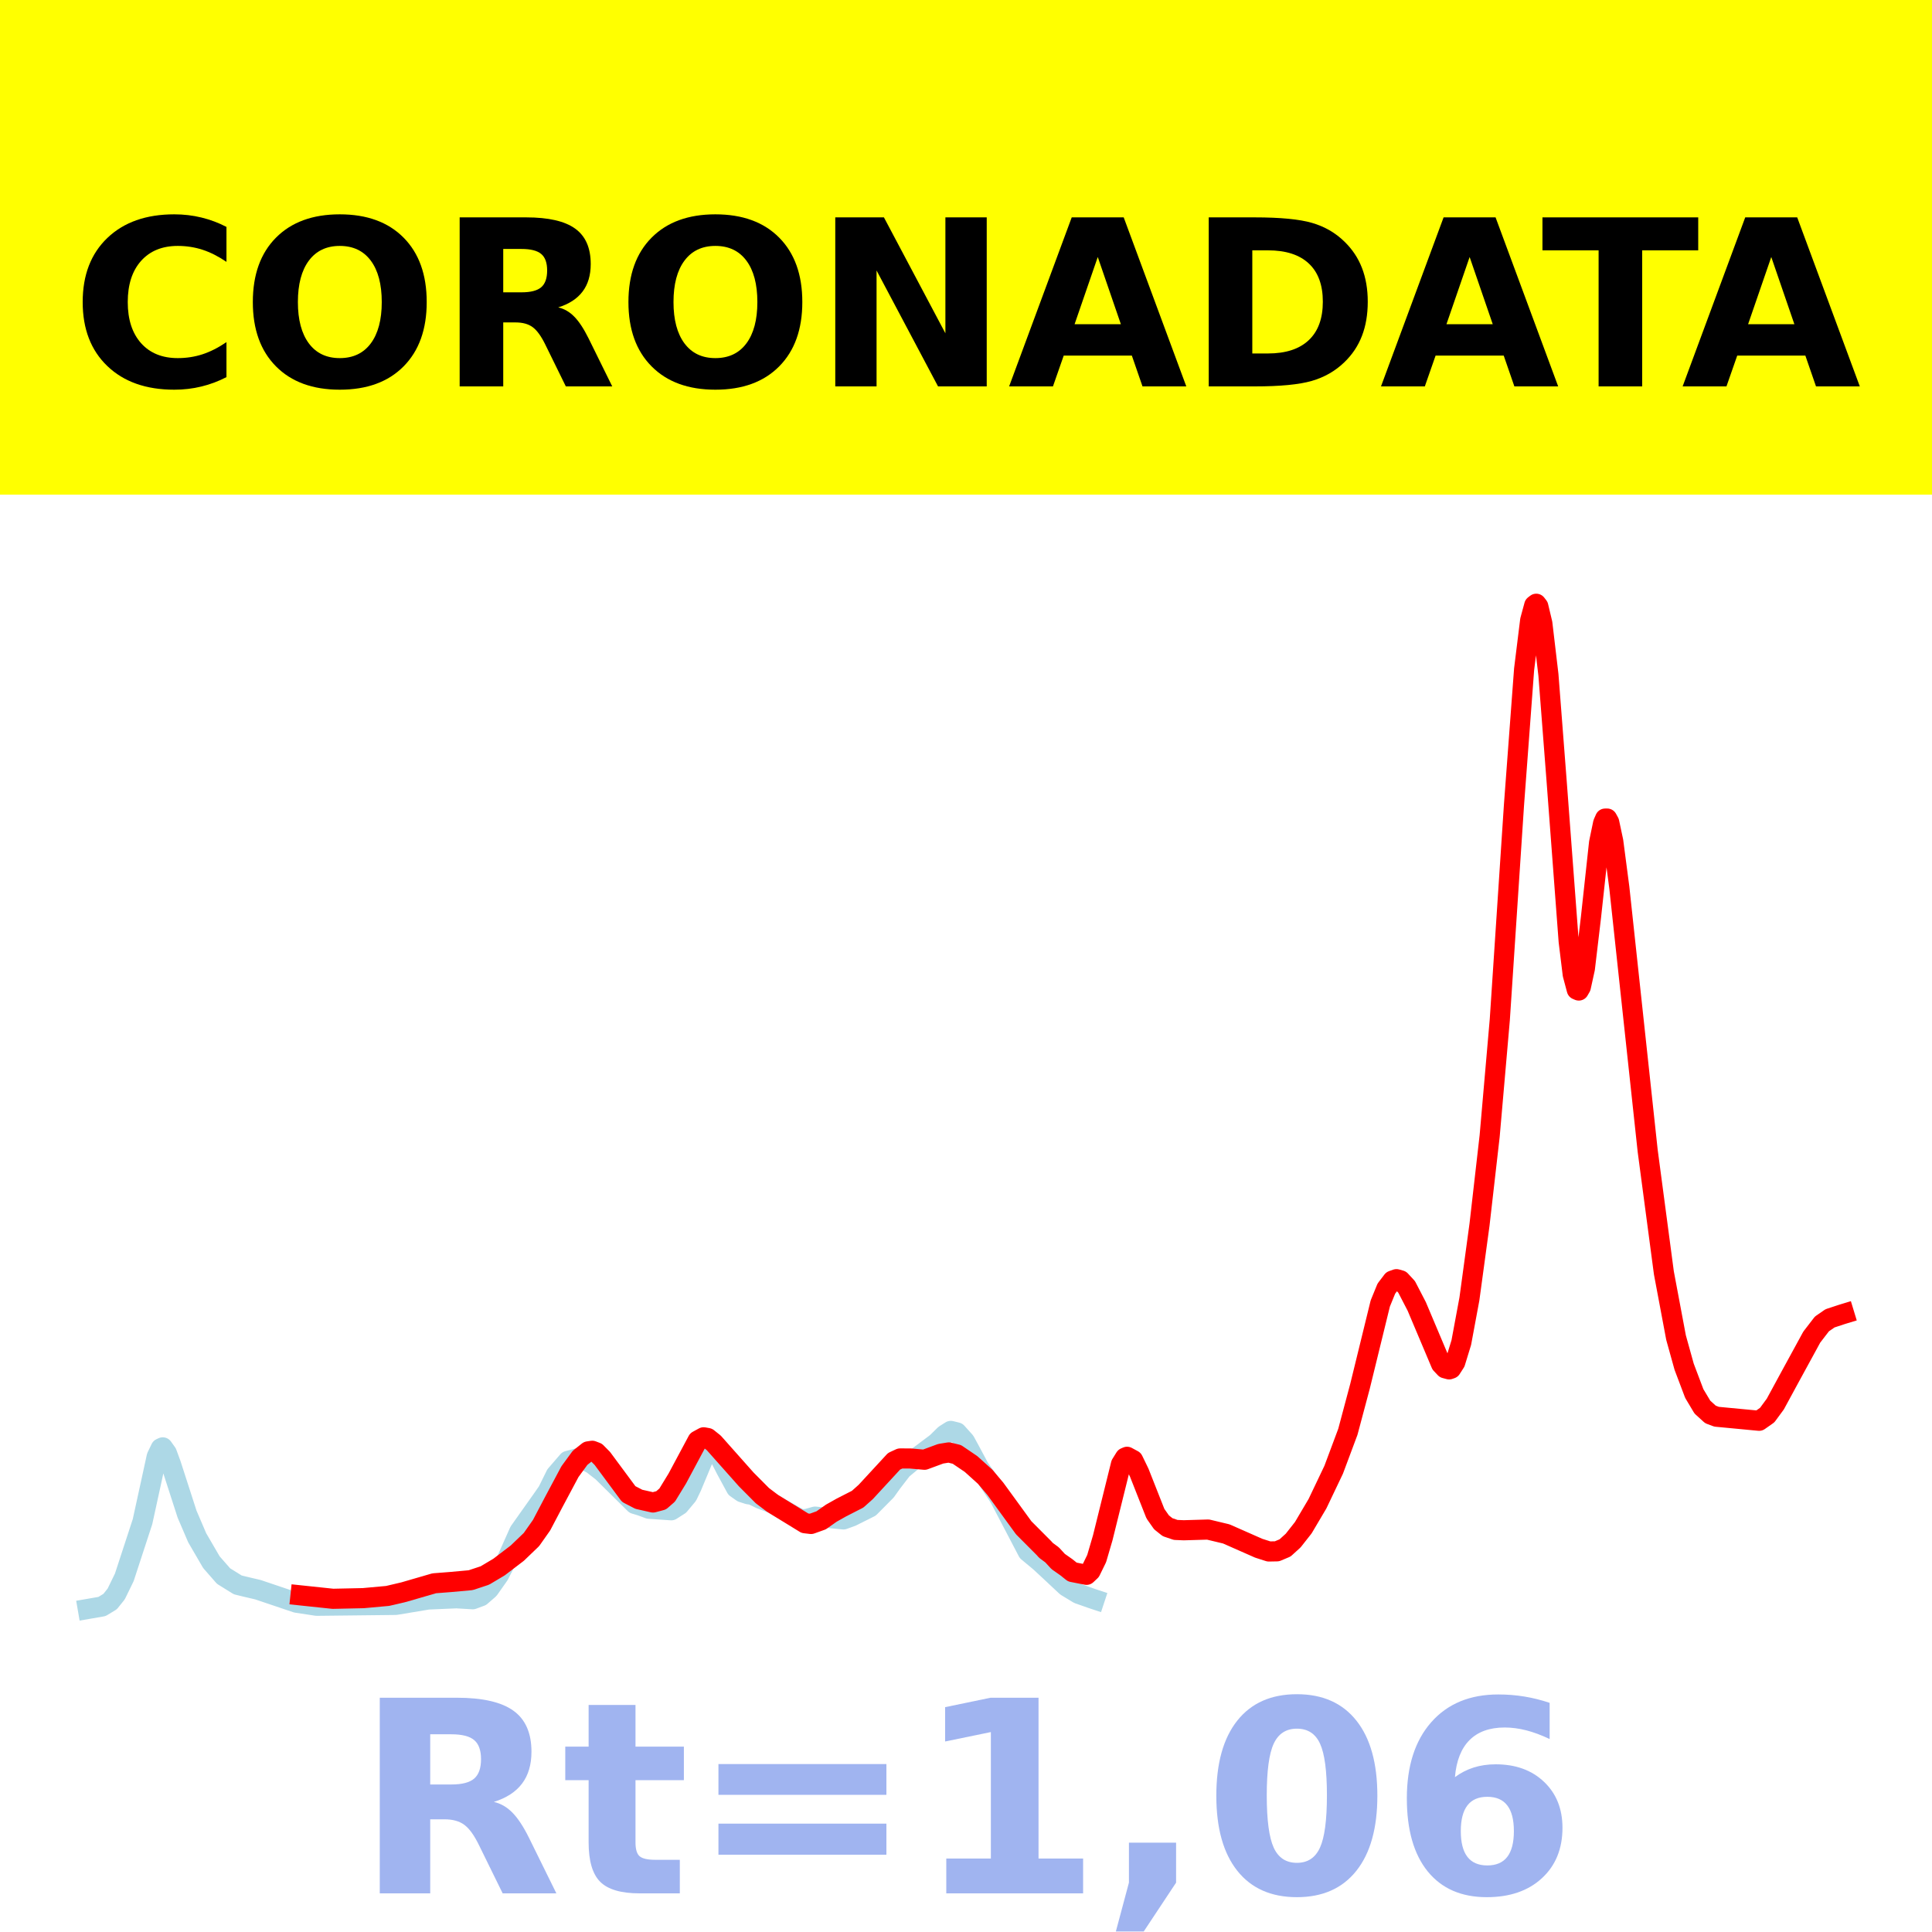
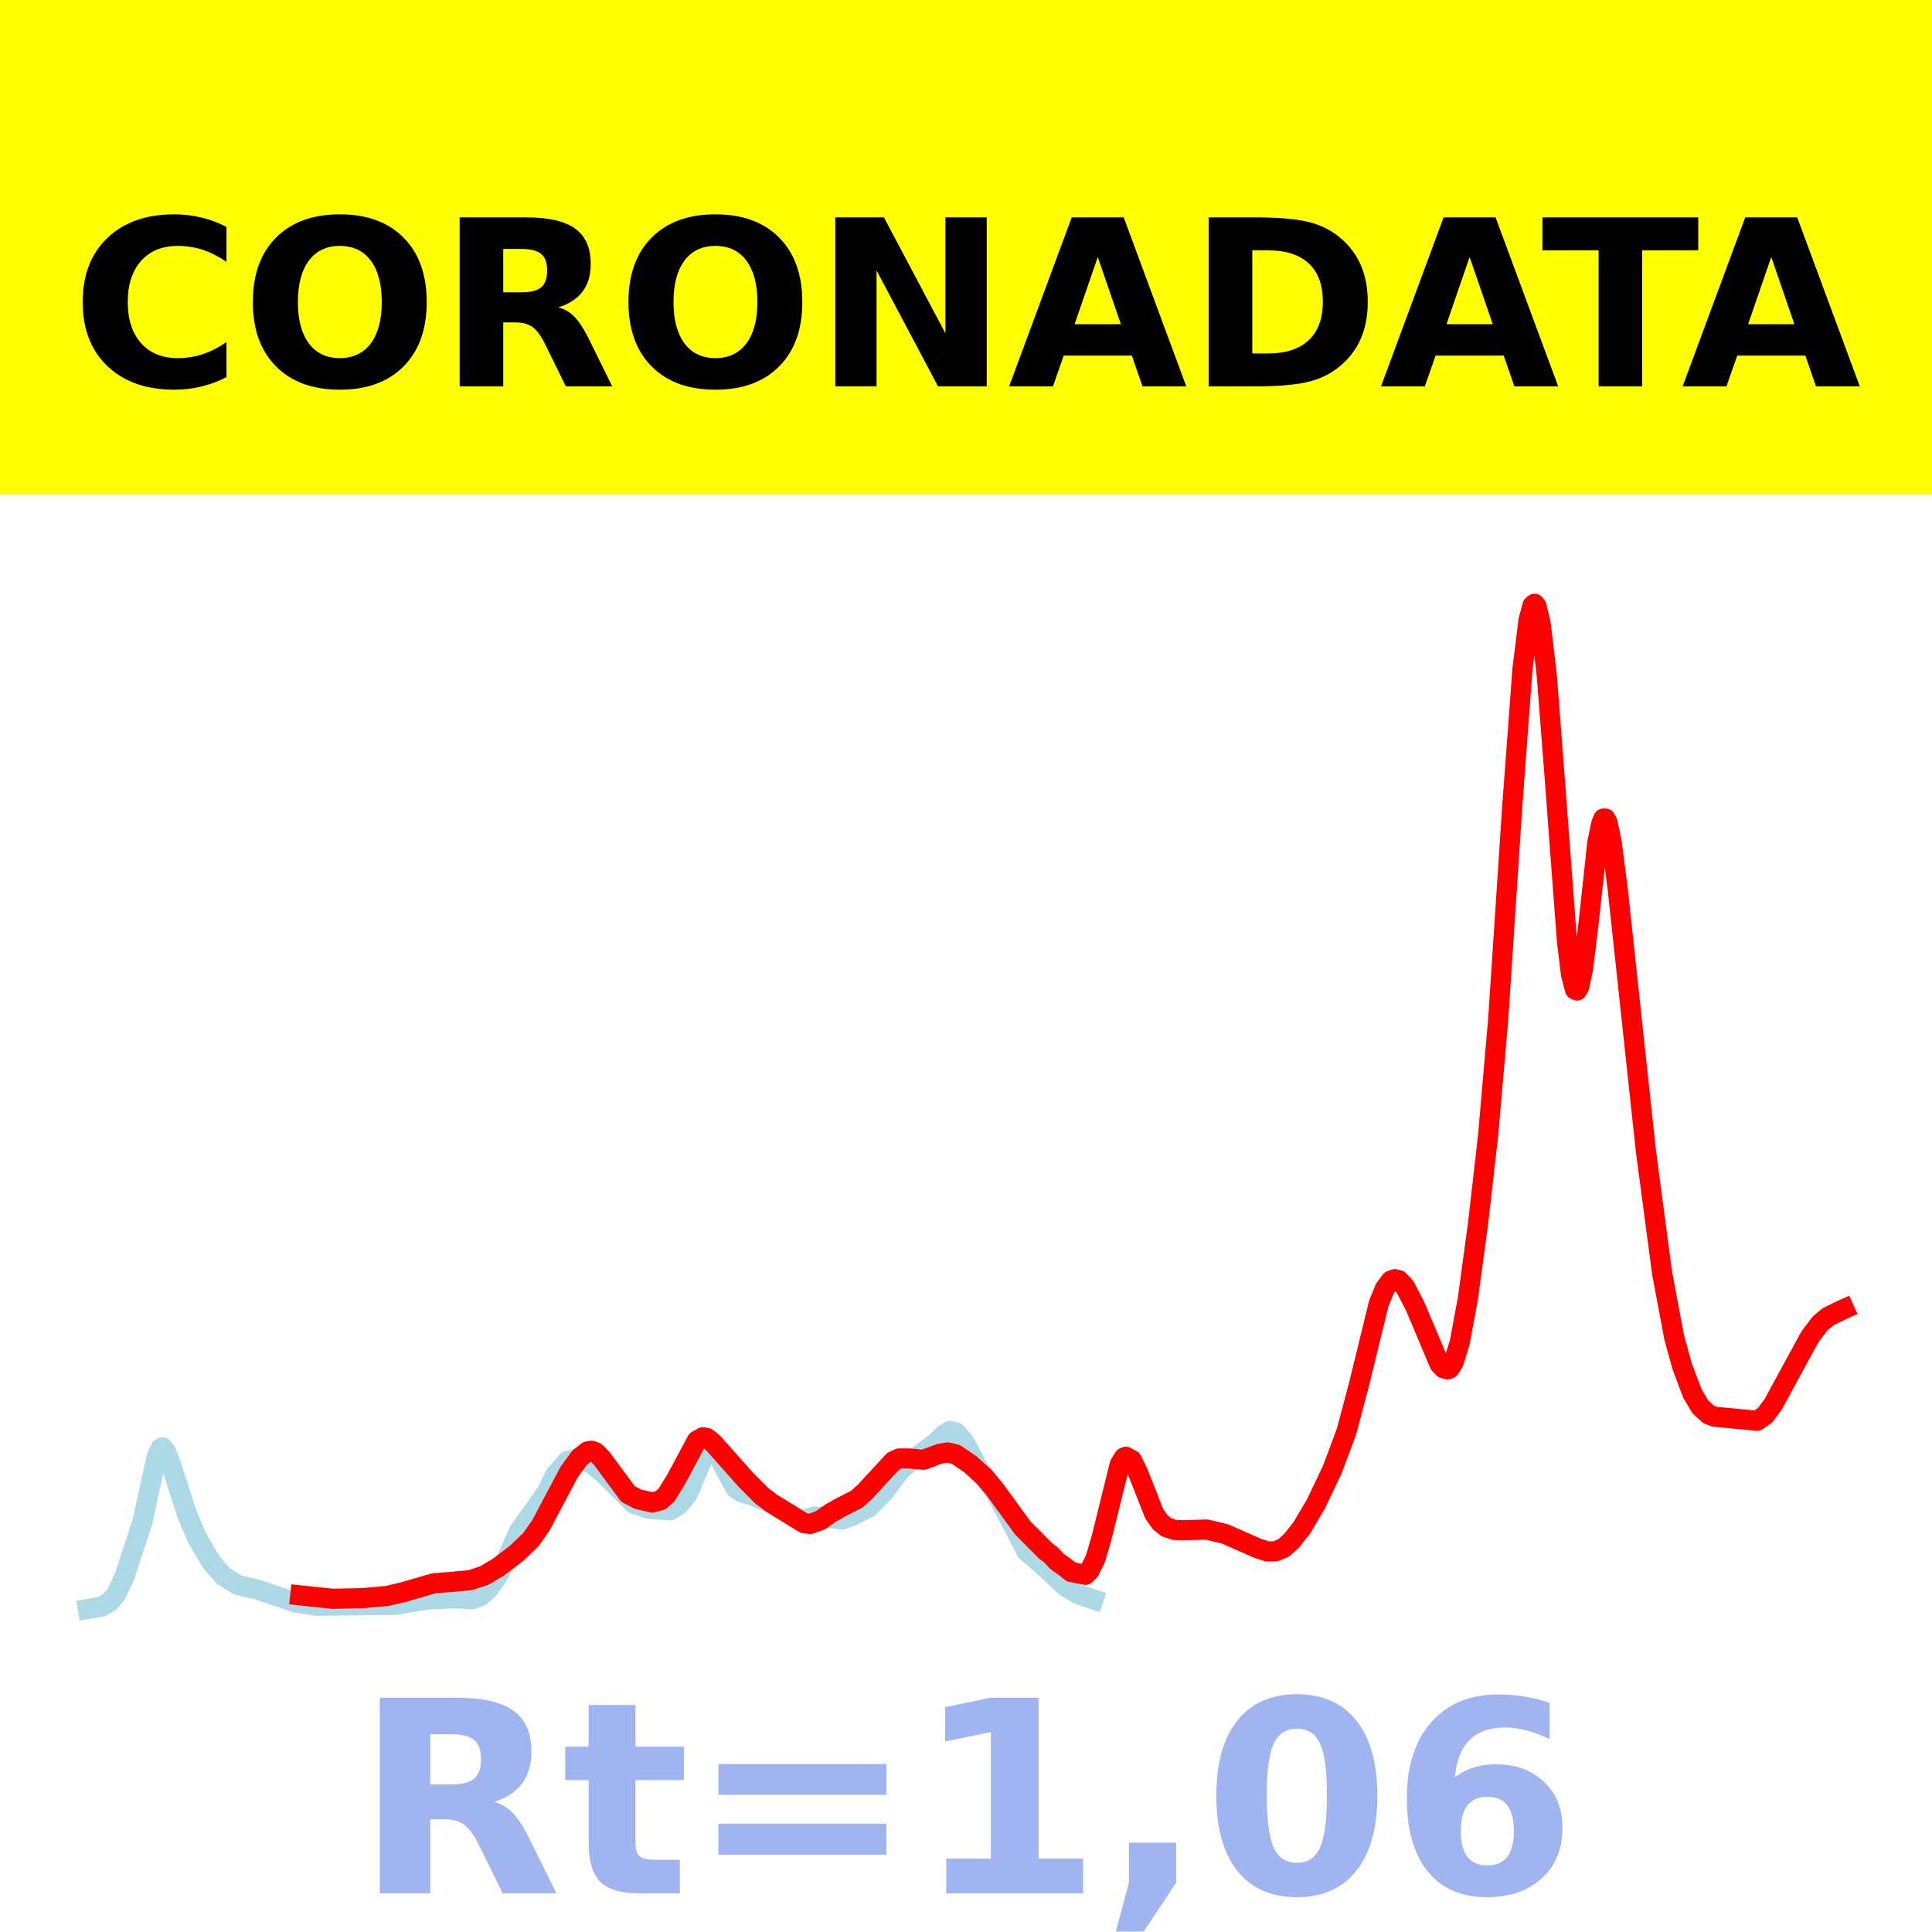
<svg xmlns="http://www.w3.org/2000/svg" xmlns:xlink="http://www.w3.org/1999/xlink" height="144pt" version="1.1" viewBox="0 0 144 144" width="144pt">
  <defs>
    <style type="text/css">*{stroke-linecap:butt;stroke-linejoin:round;}</style>
  </defs>
  <g id="figure_1">
    <g id="patch_1">
      <path d="M 0 144  L 144 144  L 144 0  L 0 0  z " style="fill:#ffffff;" />
    </g>
    <g id="axes_1">
      <g id="patch_2">
        <path d="M 0 144  L 144 144  L 144 0  L 0 0  z " style="fill:#ffffff;" />
      </g>
      <g id="line2d_1">
-         <path clip-path="url(#p100967e793)" d="M 6.545 119.923  L 7.602 119.74  L 8.206 119.373  L 8.659 118.808  L 9.263 117.571  L 10.622 113.416  L 11.226 110.651  L 11.679 108.571  L 11.981 107.947  L 12.132 107.878  L 12.434 108.301  L 12.736 109.119  L 13.944 112.857  L 14.699 114.619  L 15.756 116.435  L 16.662 117.47  L 17.719 118.128  L 18.323 118.275  L 19.229 118.488  L 22.098 119.456  L 23.607 119.685  L 29.496 119.619  L 31.912 119.217  L 34.026 119.127  L 35.234 119.199  L 35.838 118.975  L 36.442 118.45  L 37.197 117.377  L 37.801 116.188  L 38.707 114.154  L 40.367 111.811  L 40.82 111.161  L 41.424 109.936  L 42.33 108.886  L 43.236 108.646  L 44.142 109.117  L 44.897 109.705  L 47.313 112.093  L 47.766 112.229  L 48.37 112.453  L 50.031 112.568  L 50.635 112.182  L 51.239 111.458  L 51.541 110.832  L 52.447 108.662  L 52.9 108.081  L 53.202 108.047  L 53.504 108.334  L 54.108 109.512  L 54.863 110.905  L 55.316 111.225  L 55.768 111.371  L 56.07 111.417  L 56.674 111.711  L 57.58 112.056  L 58.335 112.499  L 59.241 113.01  L 59.694 113.248  L 60.147 113.211  L 60.751 113.04  L 62.865 113.248  L 63.469 113.029  L 64.828 112.35  L 66.036 111.131  L 66.489 110.497  L 67.244 109.517  L 67.999 108.892  L 69.811 107.532  L 70.415 106.937  L 70.868 106.652  L 71.321 106.764  L 71.925 107.436  L 72.377 108.269  L 72.981 109.399  L 73.585 110.256  L 74.491 111.617  L 76.605 115.656  L 77.511 116.409  L 78.266 117.11  L 79.474 118.242  L 80.38 118.791  L 81.437 119.162  L 81.588 119.212  L 81.588 119.212  " style="fill:none;stroke:#add8e6;stroke-linecap:square;stroke-width:1.5;" />
+         <path clip-path="url(#pa3f3a7e8e8)" d="M 6.545 119.923  L 7.601 119.74  L 8.204 119.373  L 8.657 118.808  L 9.26 117.571  L 10.618 113.416  L 11.221 110.651  L 11.673 108.571  L 11.975 107.947  L 12.126 107.878  L 12.427 108.301  L 12.729 109.119  L 13.935 112.857  L 14.69 114.619  L 15.745 116.435  L 16.65 117.47  L 17.706 118.128  L 18.309 118.275  L 19.214 118.488  L 22.08 119.456  L 23.588 119.685  L 29.47 119.619  L 31.883 119.217  L 33.994 119.127  L 35.201 119.199  L 35.804 118.975  L 36.407 118.45  L 37.161 117.377  L 37.765 116.188  L 38.669 114.154  L 40.328 111.811  L 40.781 111.161  L 41.384 109.936  L 42.289 108.886  L 43.194 108.646  L 44.099 109.117  L 44.853 109.705  L 47.266 112.093  L 47.718 112.229  L 48.322 112.453  L 49.981 112.568  L 50.584 112.182  L 51.187 111.458  L 51.489 110.832  L 52.394 108.662  L 52.846 108.081  L 53.148 108.047  L 53.45 108.334  L 54.053 109.512  L 54.807 110.905  L 55.259 111.225  L 55.712 111.371  L 56.013 111.417  L 56.617 111.711  L 57.522 112.056  L 58.276 112.499  L 59.181 113.01  L 59.633 113.248  L 60.085 113.211  L 60.689 113.04  L 62.8 113.248  L 63.403 113.029  L 64.761 112.35  L 65.967 111.131  L 66.42 110.497  L 67.174 109.517  L 67.928 108.892  L 69.738 107.532  L 70.341 106.937  L 70.793 106.652  L 71.246 106.764  L 71.849 107.436  L 72.302 108.269  L 72.905 109.399  L 73.508 110.256  L 74.413 111.617  L 76.525 115.656  L 77.429 116.409  L 78.183 117.11  L 79.39 118.242  L 80.295 118.791  L 81.351 119.162  L 81.501 119.212  L 81.501 119.212  " style="fill:none;stroke:#add8e6;stroke-linecap:square;stroke-width:1.5;" />
      </g>
      <g id="line2d_2">
-         <path clip-path="url(#p100967e793)" d="M 22.399 118.91  L 24.815 119.165  L 27.08 119.116  L 28.892 118.951  L 30.1 118.667  L 32.365 118.009  L 33.573 117.915  L 35.083 117.778  L 36.14 117.428  L 37.197 116.798  L 38.556 115.762  L 39.612 114.748  L 40.367 113.676  L 41.273 111.954  L 42.481 109.689  L 43.236 108.657  L 43.84 108.177  L 44.142 108.132  L 44.444 108.248  L 44.897 108.706  L 46.86 111.357  L 47.615 111.748  L 48.672 111.987  L 49.276 111.827  L 49.729 111.432  L 50.484 110.197  L 51.994 107.376  L 52.447 107.128  L 52.749 107.183  L 53.202 107.545  L 55.617 110.264  L 56.825 111.479  L 57.58 112.049  L 59.996 113.533  L 60.449 113.587  L 61.204 113.316  L 61.959 112.784  L 62.714 112.359  L 63.922 111.742  L 64.526 111.203  L 66.64 108.913  L 67.093 108.705  L 67.848 108.707  L 68.905 108.801  L 70.113 108.355  L 70.717 108.256  L 71.321 108.404  L 72.377 109.12  L 73.434 110.074  L 74.189 110.969  L 76.303 113.874  L 77.813 115.39  L 77.964 115.558  L 78.417 115.892  L 78.87 116.385  L 79.474 116.809  L 79.927 117.17  L 80.984 117.378  L 81.286 117.093  L 81.739 116.167  L 82.192 114.62  L 83.551 109.134  L 83.853 108.647  L 84.004 108.58  L 84.457 108.825  L 84.91 109.759  L 86.118 112.82  L 86.571 113.465  L 87.024 113.827  L 87.628 114.032  L 88.232 114.057  L 90.043 114.004  L 91.402 114.33  L 93.818 115.396  L 94.573 115.638  L 95.177 115.627  L 95.781 115.373  L 96.385 114.825  L 97.14 113.866  L 98.197 112.079  L 99.405 109.546  L 100.462 106.718  L 101.368 103.322  L 102.878 97.153  L 103.331 96.045  L 103.784 95.449  L 104.086 95.342  L 104.388 95.428  L 104.841 95.917  L 105.595 97.371  L 107.407 101.663  L 107.709 101.984  L 108.011 102.065  L 108.162 102.012  L 108.464 101.542  L 108.917 100.064  L 109.521 96.814  L 110.276 91.265  L 111.031 84.664  L 111.786 76.002  L 112.843 60.005  L 113.598 49.887  L 114.051 46.228  L 114.353 45.117  L 114.504 45  L 114.655 45.194  L 114.957 46.46  L 115.41 50.294  L 116.014 58.113  L 116.92 70.163  L 117.222 72.632  L 117.524 73.763  L 117.675 73.828  L 117.826 73.565  L 118.128 72.188  L 118.581 68.374  L 119.185 62.812  L 119.487 61.356  L 119.638 61.013  L 119.789 61.011  L 119.94 61.286  L 120.242 62.703  L 120.695 66.157  L 122.808 85.77  L 124.016 94.872  L 124.922 99.695  L 125.526 101.867  L 126.281 103.865  L 126.885 104.876  L 127.489 105.425  L 127.942 105.595  L 131.113 105.896  L 131.717 105.472  L 132.321 104.651  L 133.378 102.704  L 135.039 99.66  L 135.794 98.679  L 136.398 98.261  L 137.304 97.963  L 137.455 97.917  L 137.455 97.917  " style="fill:none;stroke:#ff0000;stroke-linecap:square;stroke-width:1.5;" />
+         <path clip-path="url(#pa3f3a7e8e8)" d="M 22.381 118.91  L 24.794 119.165  L 27.057 119.116  L 28.866 118.951  L 30.073 118.667  L 32.335 118.009  L 33.542 117.915  L 35.05 117.778  L 36.106 117.428  L 37.161 116.798  L 38.519 115.762  L 39.574 114.748  L 40.328 113.676  L 41.233 111.954  L 42.44 109.689  L 43.194 108.657  L 43.797 108.177  L 44.099 108.132  L 44.401 108.248  L 44.853 108.706  L 46.814 111.357  L 47.568 111.748  L 48.623 111.987  L 49.227 111.827  L 49.679 111.432  L 50.433 110.197  L 51.941 107.376  L 52.394 107.128  L 52.695 107.183  L 53.148 107.545  L 55.561 110.264  L 56.767 111.479  L 57.522 112.049  L 59.935 113.533  L 60.387 113.587  L 61.141 113.316  L 61.895 112.784  L 62.649 112.359  L 63.856 111.742  L 64.459 111.203  L 66.571 108.913  L 67.023 108.705  L 67.777 108.707  L 68.833 108.801  L 70.039 108.355  L 70.643 108.256  L 71.246 108.404  L 72.302 109.12  L 73.357 110.074  L 74.111 110.969  L 76.223 113.874  L 77.731 115.39  L 77.882 115.558  L 78.334 115.892  L 78.787 116.385  L 79.39 116.809  L 79.842 117.17  L 80.898 117.378  L 81.2 117.093  L 81.652 116.167  L 82.105 114.62  L 83.462 109.134  L 83.764 108.647  L 83.915 108.58  L 84.367 108.825  L 84.819 109.759  L 86.026 112.82  L 86.478 113.465  L 86.931 113.827  L 87.534 114.032  L 88.137 114.057  L 89.947 114.004  L 91.305 114.33  L 93.718 115.396  L 94.472 115.638  L 95.075 115.627  L 95.678 115.373  L 96.282 114.825  L 97.036 113.866  L 98.091 112.079  L 99.298 109.546  L 100.354 106.718  L 101.258 103.322  L 102.767 97.153  L 103.219 96.045  L 103.672 95.449  L 103.973 95.342  L 104.275 95.428  L 104.727 95.917  L 105.481 97.371  L 107.291 101.663  L 107.593 101.984  L 107.894 102.065  L 108.045 102.012  L 108.347 101.542  L 108.799 100.064  L 109.403 96.814  L 110.157 91.265  L 110.911 84.664  L 111.665 76.002  L 112.721 60.005  L 113.475 49.887  L 113.927 46.228  L 114.229 45.117  L 114.38 45  L 114.53 45.194  L 114.832 46.46  L 115.284 50.294  L 115.888 58.113  L 116.793 70.163  L 117.094 72.632  L 117.396 73.763  L 117.547 73.828  L 117.698 73.565  L 117.999 72.188  L 118.452 68.374  L 119.055 62.812  L 119.357 61.356  L 119.507 61.013  L 119.658 61.011  L 119.809 61.286  L 120.111 62.703  L 120.563 66.157  L 122.674 85.77  L 123.881 94.872  L 124.786 99.695  L 125.389 101.867  L 126.143 103.865  L 126.747 104.876  L 127.35 105.425  L 127.802 105.595  L 130.969 105.896  L 131.573 105.472  L 132.176 104.651  L 133.232 102.704  L 134.891 99.659  L 135.645 98.654  L 136.248 98.15  L 137.153 97.699  L 137.455 97.563  L 137.455 97.563  " style="fill:none;stroke:#ff0000;stroke-linecap:square;stroke-width:1.5;" />
      </g>
      <g id="patch_3">
        <path d="M 0 144  L 0 0  " style="fill:none;stroke:#ffffff;stroke-linecap:square;stroke-linejoin:miter;stroke-width:0.8;" />
      </g>
      <g id="patch_4">
        <path d="M 144 144  L 144 0  " style="fill:none;stroke:#ffffff;stroke-linecap:square;stroke-linejoin:miter;stroke-width:0.8;" />
      </g>
      <g id="patch_5">
        <path d="M 0 144  L 144 144  " style="fill:none;stroke:#ffffff;stroke-linecap:square;stroke-linejoin:miter;stroke-width:0.8;" />
      </g>
      <g id="patch_6">
        <path d="M 0 0  L 144 0  " style="fill:none;stroke:#ffffff;stroke-linecap:square;stroke-linejoin:miter;stroke-width:0.8;" />
      </g>
    </g>
    <g id="text_1">
      <g id="patch_7">
        <path d="M -64.848 36.368  L 208.848 36.368  L 208.848 -7.654  L -64.848 -7.654  z " style="fill:#ffff00;stroke:#ffff00;stroke-linejoin:miter;" />
      </g>
      <g transform="translate(72 9.45018)scale(0.1728 -0.1728)" />
      <g transform="translate(-60.87375 28.8)scale(0.1728 -0.1728)">
        <defs>
          <path id="DejaVuSans-Bold-32" />
          <path d="M 67 4  Q 61.812 1.312 56.203 -0.047  Q 50.594 -1.422 44.484 -1.422  Q 26.266 -1.422 15.625 8.766  Q 4.984 18.953 4.984 36.375  Q 4.984 53.859 15.625 64.031  Q 26.266 74.219 44.484 74.219  Q 50.594 74.219 56.203 72.844  Q 61.812 71.484 67 68.797  L 67 53.719  Q 61.766 57.281 56.688 58.938  Q 51.609 60.594 46 60.594  Q 35.938 60.594 30.172 54.141  Q 24.422 47.703 24.422 36.375  Q 24.422 25.094 30.172 18.641  Q 35.938 12.203 46 12.203  Q 51.609 12.203 56.688 13.859  Q 61.766 15.531 67 19.094  z " id="DejaVuSans-Bold-67" />
          <path d="M 42.484 60.594  Q 33.891 60.594 29.156 54.25  Q 24.422 47.906 24.422 36.375  Q 24.422 24.906 29.156 18.547  Q 33.891 12.203 42.484 12.203  Q 51.125 12.203 55.859 18.547  Q 60.594 24.906 60.594 36.375  Q 60.594 47.906 55.859 54.25  Q 51.125 60.594 42.484 60.594  z M 42.484 74.219  Q 60.062 74.219 70.016 64.156  Q 79.984 54.109 79.984 36.375  Q 79.984 18.703 70.016 8.641  Q 60.062 -1.422 42.484 -1.422  Q 24.953 -1.422 14.969 8.641  Q 4.984 18.703 4.984 36.375  Q 4.984 54.109 14.969 64.156  Q 24.953 74.219 42.484 74.219  z " id="DejaVuSans-Bold-79" />
          <path d="M 35.891 40.578  Q 41.797 40.578 44.359 42.766  Q 46.922 44.969 46.922 50  Q 46.922 54.984 44.359 57.125  Q 41.797 59.281 35.891 59.281  L 27.984 59.281  L 27.984 40.578  z M 27.984 27.594  L 27.984 0  L 9.188 0  L 9.188 72.906  L 37.891 72.906  Q 52.297 72.906 59 68.062  Q 65.719 63.234 65.719 52.781  Q 65.719 45.562 62.219 40.922  Q 58.734 36.281 51.703 34.078  Q 55.562 33.203 58.609 30.094  Q 61.672 27 64.797 20.703  L 75 0  L 54.984 0  L 46.094 18.109  Q 43.406 23.578 40.641 25.578  Q 37.891 27.594 33.297 27.594  z " id="DejaVuSans-Bold-82" />
          <path d="M 9.188 72.906  L 30.172 72.906  L 56.688 22.906  L 56.688 72.906  L 74.516 72.906  L 74.516 0  L 53.516 0  L 27 50  L 27 0  L 9.188 0  z " id="DejaVuSans-Bold-78" />
          <path d="M 53.422 13.281  L 24.031 13.281  L 19.391 0  L 0.484 0  L 27.484 72.906  L 49.906 72.906  L 76.906 0  L 58.016 0  z M 28.719 26.812  L 48.688 26.812  L 38.719 55.812  z " id="DejaVuSans-Bold-65" />
          <path d="M 27.984 58.688  L 27.984 14.203  L 34.719 14.203  Q 46.234 14.203 52.312 19.922  Q 58.406 25.641 58.406 36.531  Q 58.406 47.359 52.344 53.016  Q 46.297 58.688 34.719 58.688  z M 9.188 72.906  L 29 72.906  Q 45.609 72.906 53.734 70.531  Q 61.859 68.172 67.672 62.5  Q 72.797 57.562 75.281 51.109  Q 77.781 44.672 77.781 36.531  Q 77.781 28.266 75.281 21.797  Q 72.797 15.328 67.672 10.406  Q 61.812 4.734 53.609 2.359  Q 45.406 0 29 0  L 9.188 0  z " id="DejaVuSans-Bold-68" />
          <path d="M 0.484 72.906  L 67.672 72.906  L 67.672 58.688  L 43.5 58.688  L 43.5 0  L 24.703 0  L 24.703 58.688  L 0.484 58.688  z " id="DejaVuSans-Bold-84" />
        </defs>
        <use xlink:href="#DejaVuSans-Bold-32" />
        <use x="34.814" xlink:href="#DejaVuSans-Bold-32" />
        <use x="69.629" xlink:href="#DejaVuSans-Bold-32" />
        <use x="104.443" xlink:href="#DejaVuSans-Bold-32" />
        <use x="139.258" xlink:href="#DejaVuSans-Bold-32" />
        <use x="174.072" xlink:href="#DejaVuSans-Bold-32" />
        <use x="208.887" xlink:href="#DejaVuSans-Bold-32" />
        <use x="243.701" xlink:href="#DejaVuSans-Bold-32" />
        <use x="278.516" xlink:href="#DejaVuSans-Bold-32" />
        <use x="313.33" xlink:href="#DejaVuSans-Bold-32" />
        <use x="348.145" xlink:href="#DejaVuSans-Bold-32" />
        <use x="382.959" xlink:href="#DejaVuSans-Bold-67" />
        <use x="456.348" xlink:href="#DejaVuSans-Bold-79" />
        <use x="541.357" xlink:href="#DejaVuSans-Bold-82" />
        <use x="618.359" xlink:href="#DejaVuSans-Bold-79" />
        <use x="703.369" xlink:href="#DejaVuSans-Bold-78" />
        <use x="787.061" xlink:href="#DejaVuSans-Bold-65" />
        <use x="864.453" xlink:href="#DejaVuSans-Bold-68" />
        <use x="947.461" xlink:href="#DejaVuSans-Bold-65" />
        <use x="1017.104" xlink:href="#DejaVuSans-Bold-84" />
        <use x="1077.566" xlink:href="#DejaVuSans-Bold-65" />
        <use x="1154.959" xlink:href="#DejaVuSans-Bold-32" />
        <use x="1189.773" xlink:href="#DejaVuSans-Bold-32" />
        <use x="1224.588" xlink:href="#DejaVuSans-Bold-32" />
        <use x="1259.402" xlink:href="#DejaVuSans-Bold-32" />
        <use x="1294.217" xlink:href="#DejaVuSans-Bold-32" />
        <use x="1329.031" xlink:href="#DejaVuSans-Bold-32" />
        <use x="1363.846" xlink:href="#DejaVuSans-Bold-32" />
        <use x="1398.66" xlink:href="#DejaVuSans-Bold-32" />
        <use x="1433.475" xlink:href="#DejaVuSans-Bold-32" />
        <use x="1468.289" xlink:href="#DejaVuSans-Bold-32" />
        <use x="1503.104" xlink:href="#DejaVuSans-Bold-32" />
      </g>
    </g>
    <g id="text_2">
      <g style="fill:#4169e1;opacity:0.5;" transform="translate(26.46875 141.12)scale(0.2 -0.2)">
        <defs>
          <path d="M 27.484 70.219  L 27.484 54.688  L 45.516 54.688  L 45.516 42.188  L 27.484 42.188  L 27.484 19  Q 27.484 15.188 29 13.844  Q 30.516 12.5 35.016 12.5  L 44 12.5  L 44 0  L 29 0  Q 18.656 0 14.328 4.312  Q 10.016 8.641 10.016 19  L 10.016 42.188  L 1.312 42.188  L 1.312 54.688  L 10.016 54.688  L 10.016 70.219  z " id="DejaVuSans-Bold-116" />
          <path d="M 10.594 48.188  L 73.188 48.188  L 73.188 36.719  L 10.594 36.719  z M 10.594 25.984  L 73.188 25.984  L 73.188 14.406  L 10.594 14.406  z " id="DejaVuSans-Bold-61" />
          <path d="M 11.719 12.984  L 28.328 12.984  L 28.328 60.109  L 11.281 56.594  L 11.281 69.391  L 28.219 72.906  L 46.094 72.906  L 46.094 12.984  L 62.703 12.984  L 62.703 0  L 11.719 0  z " id="DejaVuSans-Bold-49" />
          <path d="M 10.203 18.891  L 27.781 18.891  L 27.781 4  L 15.719 -14.203  L 5.328 -14.203  L 10.203 4  z " id="DejaVuSans-Bold-44" />
          <path d="M 46 36.531  Q 46 50.203 43.438 55.781  Q 40.875 61.375 34.812 61.375  Q 28.766 61.375 26.172 55.781  Q 23.578 50.203 23.578 36.531  Q 23.578 22.703 26.172 17.031  Q 28.766 11.375 34.812 11.375  Q 40.828 11.375 43.406 17.031  Q 46 22.703 46 36.531  z M 64.797 36.375  Q 64.797 18.266 56.984 8.422  Q 49.172 -1.422 34.812 -1.422  Q 20.406 -1.422 12.594 8.422  Q 4.781 18.266 4.781 36.375  Q 4.781 54.547 12.594 64.375  Q 20.406 74.219 34.812 74.219  Q 49.172 74.219 56.984 64.375  Q 64.797 54.547 64.797 36.375  z " id="DejaVuSans-Bold-48" />
          <path d="M 36.188 35.984  Q 31.25 35.984 28.781 32.781  Q 26.312 29.594 26.312 23.188  Q 26.312 16.797 28.781 13.594  Q 31.25 10.406 36.188 10.406  Q 41.156 10.406 43.625 13.594  Q 46.094 16.797 46.094 23.188  Q 46.094 29.594 43.625 32.781  Q 41.156 35.984 36.188 35.984  z M 59.422 71  L 59.422 57.516  Q 54.781 59.719 50.672 60.766  Q 46.578 61.812 42.672 61.812  Q 34.281 61.812 29.594 57.141  Q 24.906 52.484 24.125 43.312  Q 27.344 45.703 31.094 46.891  Q 34.859 48.094 39.312 48.094  Q 50.484 48.094 57.344 41.547  Q 64.203 35.016 64.203 24.422  Q 64.203 12.703 56.531 5.641  Q 48.875 -1.422 35.984 -1.422  Q 21.781 -1.422 13.984 8.172  Q 6.203 17.781 6.203 35.406  Q 6.203 53.469 15.312 63.797  Q 24.422 74.125 40.281 74.125  Q 45.312 74.125 50.047 73.344  Q 54.781 72.562 59.422 71  z " id="DejaVuSans-Bold-54" />
        </defs>
        <use xlink:href="#DejaVuSans-Bold-82" />
        <use x="77.002" xlink:href="#DejaVuSans-Bold-116" />
        <use x="124.805" xlink:href="#DejaVuSans-Bold-61" />
        <use x="208.594" xlink:href="#DejaVuSans-Bold-49" />
        <use x="278.174" xlink:href="#DejaVuSans-Bold-44" />
        <use x="316.162" xlink:href="#DejaVuSans-Bold-48" />
        <use x="385.742" xlink:href="#DejaVuSans-Bold-54" />
      </g>
    </g>
  </g>
  <defs>
-     <clipPath id="p100967e793">
+     <clipPath id="pa3f3a7e8e8">
      <rect height="144" width="144" x="0" y="0" />
    </clipPath>
  </defs>
</svg>
